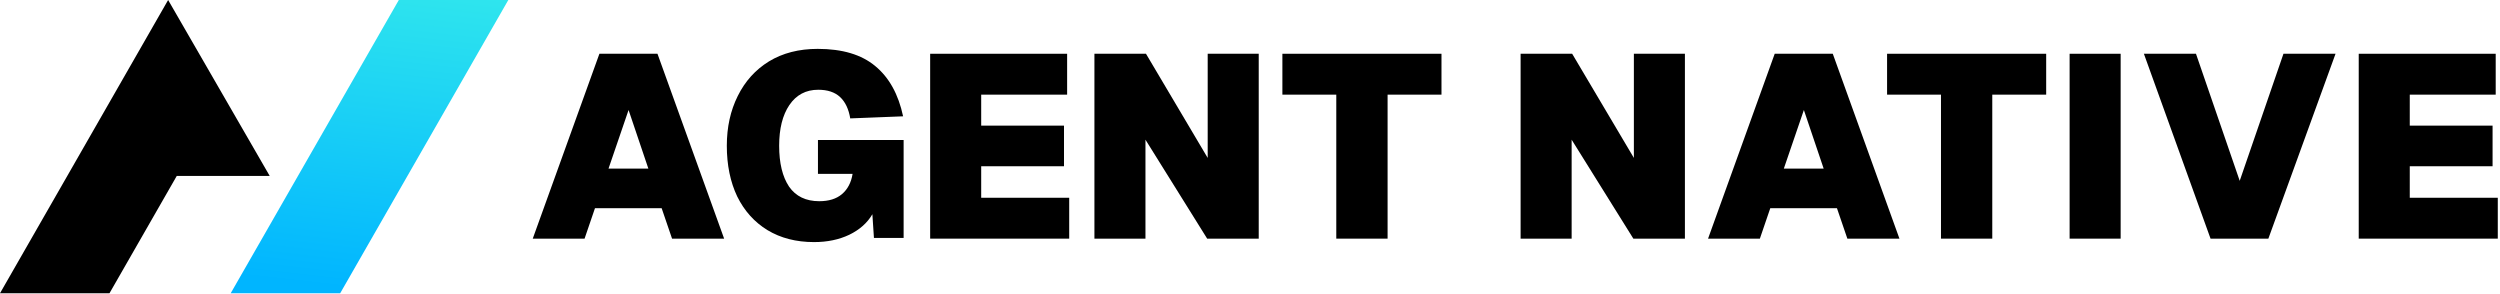
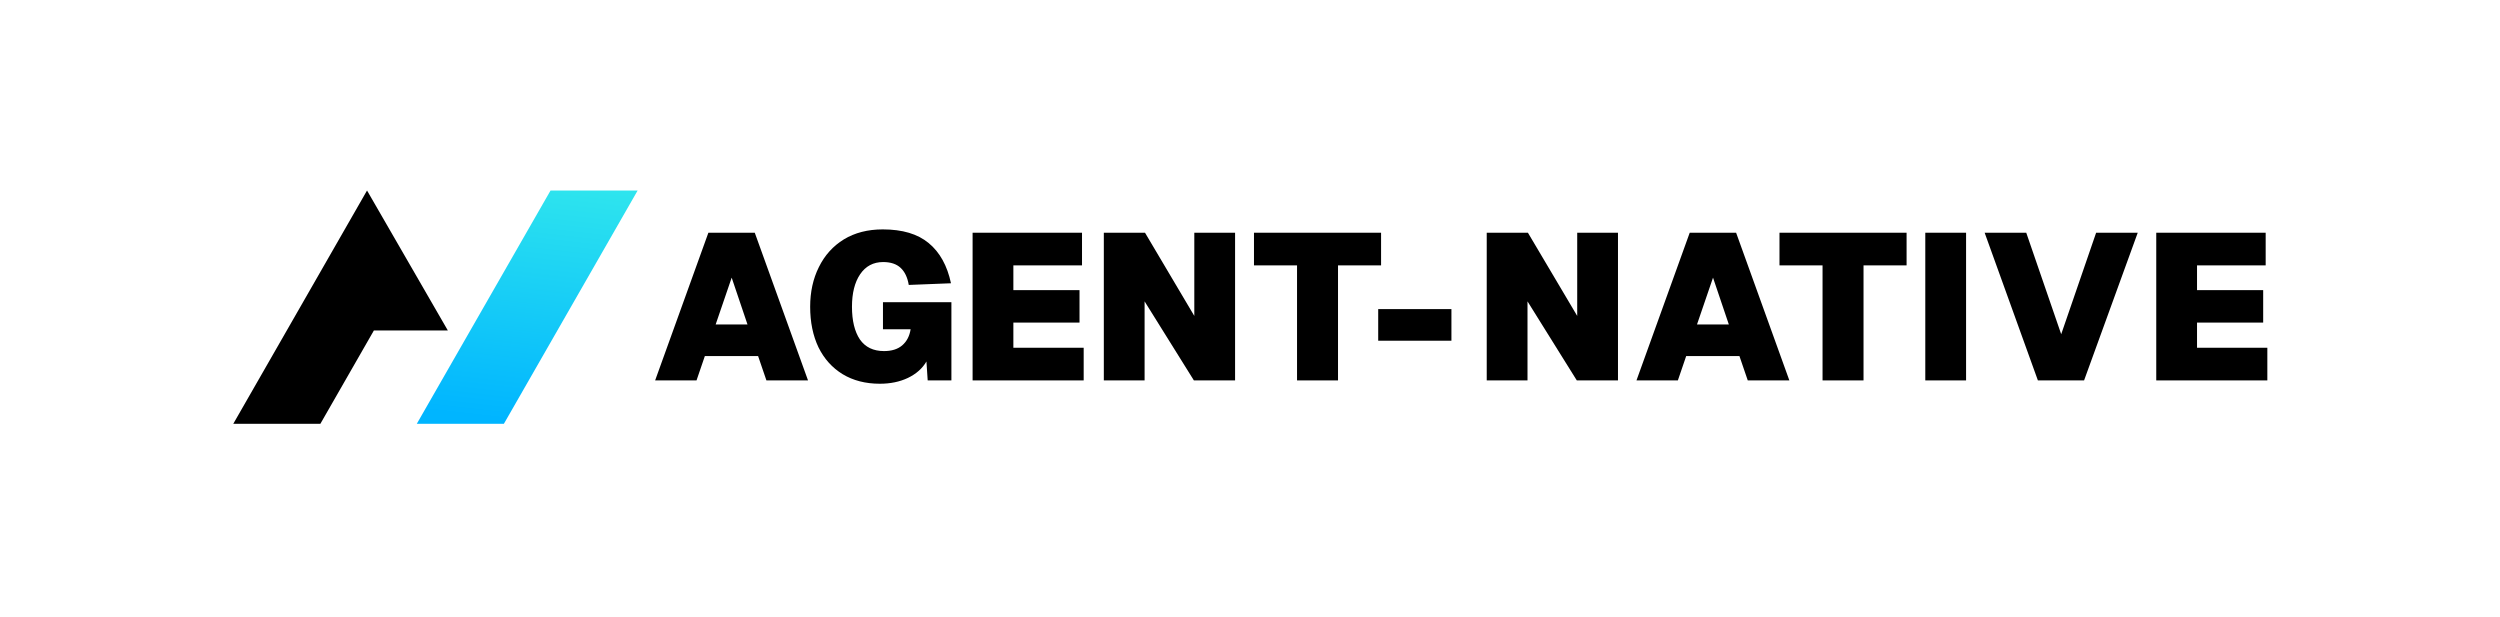
- <svg xmlns="http://www.w3.org/2000/svg" width="1023" height="120" viewBox="0 0 1023 120" fill="none">
-   <path d="M965.191 22H1021.24V38.728H986.075V51.408H1019.96V68.03H986.075V80.922H1022.09V97.651H965.191V22Z" fill="black" />
-   <path d="M877.281 22H898.591L916.492 73.997L934.392 22H955.702L928.212 97.651H904.558L877.281 22Z" fill="black" />
-   <path d="M846.885 22H867.769V97.651H846.885V22Z" fill="black" />
-   <path d="M794.249 38.728H772.193V22H837.296V38.728H815.24V97.651H794.249V38.728Z" fill="black" />
-   <path d="M726.212 22H749.973L777.25 97.651H755.94L751.678 85.184H724.401L720.139 97.651H698.936L726.212 22ZM746.244 68.989L738.146 45.015L729.942 68.989H746.244Z" fill="black" />
-   <path d="M622.232 22H643.329L668.582 64.62V22H689.466V97.651H668.369L643.116 57.162V97.651H622.232V22Z" fill="black" />
-   <path d="M546.81 38.728H524.754V22H589.856V38.728H567.8V97.651H546.81V38.728Z" fill="black" />
-   <path d="M447.838 22H468.935L494.187 64.62V22H515.071V97.651H493.974L468.722 57.162V97.651H447.838V22Z" fill="black" />
-   <path d="M380.621 22H436.667V38.728H401.505V51.408H435.388V68.03H401.505V80.922H437.519V97.651H380.621V22Z" fill="black" />
-   <path d="M333.109 99.061C325.792 99.061 319.435 97.427 314.036 94.159C308.708 90.892 304.588 86.31 301.676 80.414C298.835 74.447 297.414 67.522 297.414 59.637C297.414 52.036 298.906 45.252 301.889 39.286C304.873 33.248 309.135 28.524 314.675 25.114C320.287 21.705 326.929 20 334.6 20C344.687 20 352.536 22.344 358.148 27.032C363.831 31.721 367.631 38.575 369.549 47.597L347.919 48.449C347.28 44.613 345.895 41.701 343.764 39.712C341.633 37.723 338.649 36.728 334.813 36.728C329.77 36.728 325.828 38.824 322.986 43.015C320.216 47.135 318.831 52.675 318.831 59.637C318.831 66.74 320.18 72.316 322.88 76.365C325.65 80.343 329.77 82.332 335.24 82.332C339.146 82.332 342.236 81.373 344.509 79.455C346.854 77.466 348.31 74.696 348.878 71.144H334.707V57.293H369.762V97.356H357.615L356.976 87.66C354.916 91.211 351.755 94.017 347.493 96.077C343.302 98.066 338.507 99.061 333.109 99.061Z" fill="black" />
-   <path d="M245.277 22H269.038L296.315 97.651H275.005L270.743 85.184H243.466L239.204 97.651H218L245.277 22ZM265.308 68.989L257.211 45.015L249.006 68.989H265.308Z" fill="black" />
-   <path d="M44.8 120H0L27.525 72L68.8 0L110.369 72H72.326L44.8 120Z" fill="black" />
-   <path d="M163.2 0H208L139.2 120.002H94.4L163.2 0Z" fill="url(#paint0_linear_3229_42)" />
+ <svg xmlns="http://www.w3.org/2000/svg" width="1286" height="317" viewBox="0 0 1286 317" fill="none">
+   <path d="M164.8 218H120L147.525 170L188.8 98L230.369 170H192.326L164.8 218Z" fill="black" />
+   <path d="M283.2 98H328L259.2 218.002H214.4L283.2 98Z" fill="url(#paint0_linear_agent_native_light)" />
+   <path d="M1109.18 119.712H1165.46V136.511H1130.15V149.244H1164.18V165.936H1130.15V178.883H1166.32V195.682H1109.18V119.712Z" fill="black" />
+   <path d="M1020.9 119.712H1042.3L1060.28 171.928L1078.25 119.712H1099.65L1072.05 195.682H1048.29L1020.9 119.712Z" fill="black" />
+   <path d="M990.373 119.712H1011.35V195.682H990.373V119.712Z" fill="black" />
+   <path d="M937.518 136.511H915.369V119.712H980.746V136.511H958.597V195.682H937.518V136.511Z" fill="black" />
+   <path d="M869.193 119.712H893.054L920.446 195.682H899.046L894.766 183.163H867.374L863.094 195.682H841.801L869.193 119.712ZM889.309 166.899L881.177 142.824L872.938 166.899H889.309Z" fill="black" />
+   <path d="M764.773 119.712H785.959L811.318 162.512V119.712H832.29V195.682H811.104L785.745 155.022V195.682H764.773V119.712Z" fill="black" />
+   <path d="M708.949 159H746.613V175.264H708.949V159Z" fill="black" />
+   <path d="M667.196 136.511H645.047V119.712H710.424V136.511H688.275V195.682H667.196V136.511Z" fill="black" />
+   <path d="M567.807 119.712H588.993L614.352 162.512V119.712H635.324V195.682H614.138L588.779 155.022V195.682H567.807V119.712Z" fill="black" />
+   <path d="M500.305 119.712H556.587V136.511H521.277V149.244H555.303V165.936H521.277V178.883H557.443V195.682H500.305V119.712Z" fill="black" />
+   <path d="M452.593 197.394C445.246 197.394 438.861 195.753 433.44 192.472C428.09 189.191 423.953 184.59 421.028 178.669C418.175 172.677 416.748 165.722 416.748 157.804C416.748 150.171 418.246 143.359 421.242 137.367C424.238 131.304 428.518 126.56 434.082 123.136C439.717 119.712 446.387 118 454.091 118C464.22 118 472.103 120.354 477.738 125.062C483.445 129.77 487.261 136.654 489.187 145.713L467.466 146.569C466.824 142.717 465.433 139.792 463.293 137.795C461.153 135.798 458.157 134.799 454.305 134.799C449.24 134.799 445.281 136.903 442.428 141.112C439.646 145.249 438.255 150.813 438.255 157.804C438.255 164.937 439.61 170.537 442.321 174.603C445.103 178.598 449.24 180.595 454.733 180.595C458.656 180.595 461.759 179.632 464.042 177.706C466.396 175.709 467.858 172.927 468.429 169.36H454.198V155.45H489.401V195.682H477.203L476.561 185.945C474.492 189.512 471.318 192.329 467.038 194.398C462.829 196.395 458.014 197.394 452.593 197.394Z" fill="black" />
+   <path d="M364.392 119.712H388.253L415.645 195.682H394.245L389.965 183.163H362.573L358.293 195.682H337L364.392 119.712ZM384.508 166.899L376.376 142.824L368.137 166.899H384.508Z" fill="black" />
  <defs>
-     <linearGradient id="paint0_linear_3229_42" x1="185.562" y1="123.12" x2="207.403" y2="-68.289" gradientUnits="userSpaceOnUse">
+     <linearGradient id="paint0_linear_agent_native_light" x1="305.562" y1="221.12" x2="327.403" y2="29.711" gradientUnits="userSpaceOnUse">
      <stop stop-color="#00B5FF" />
      <stop offset="1" stop-color="#48FFE4" />
    </linearGradient>
  </defs>
</svg>
